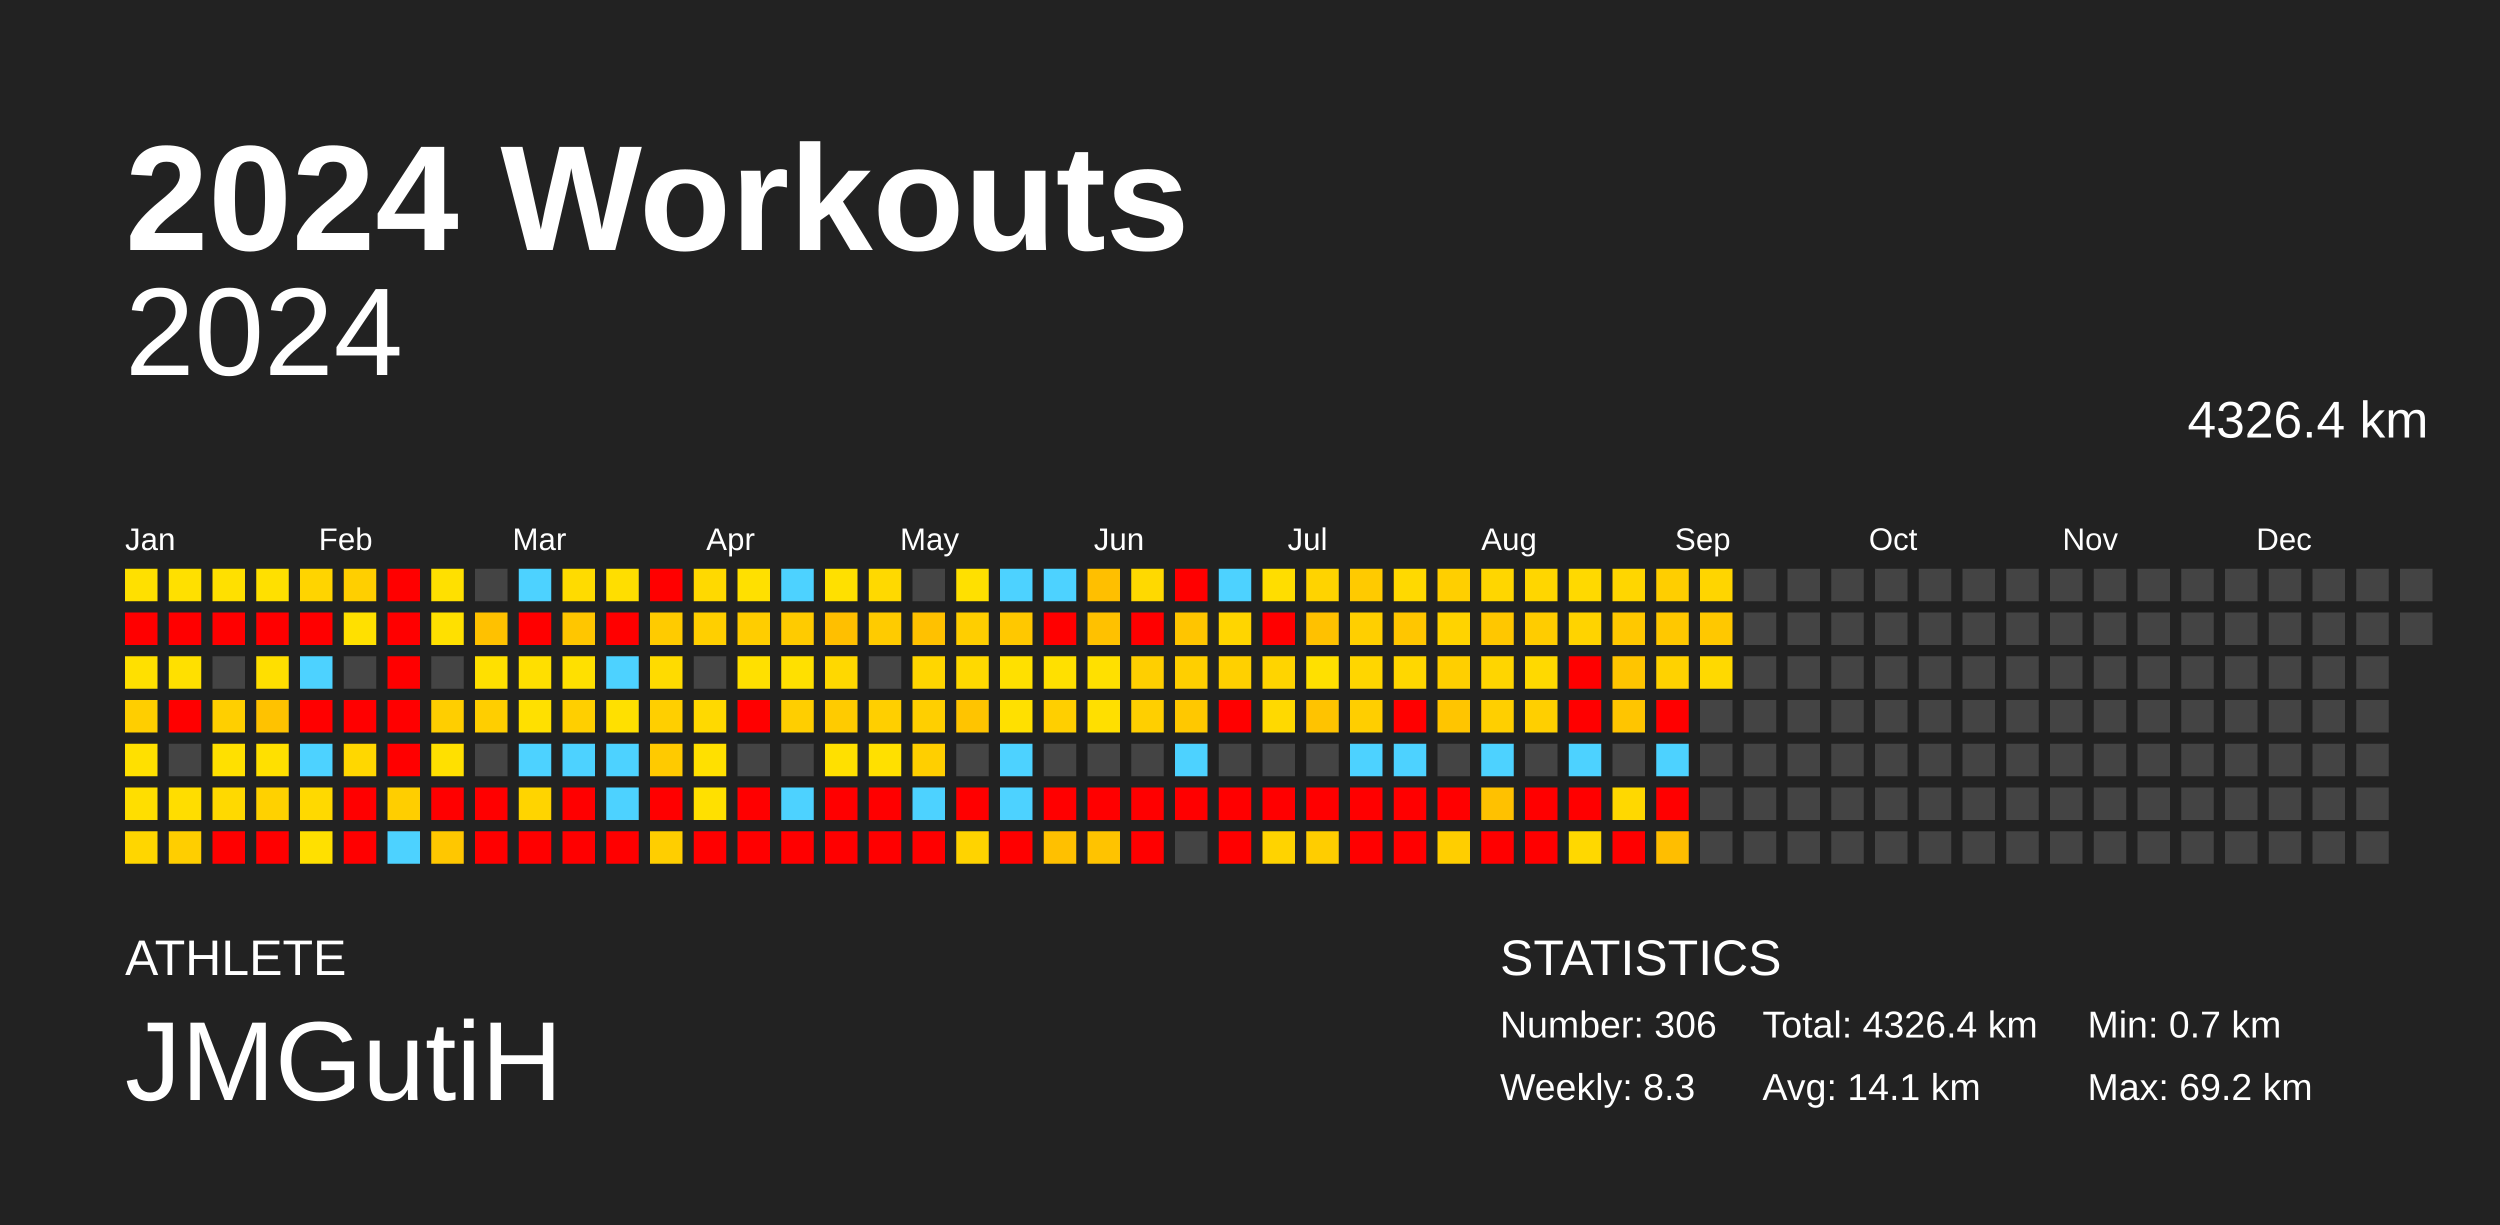
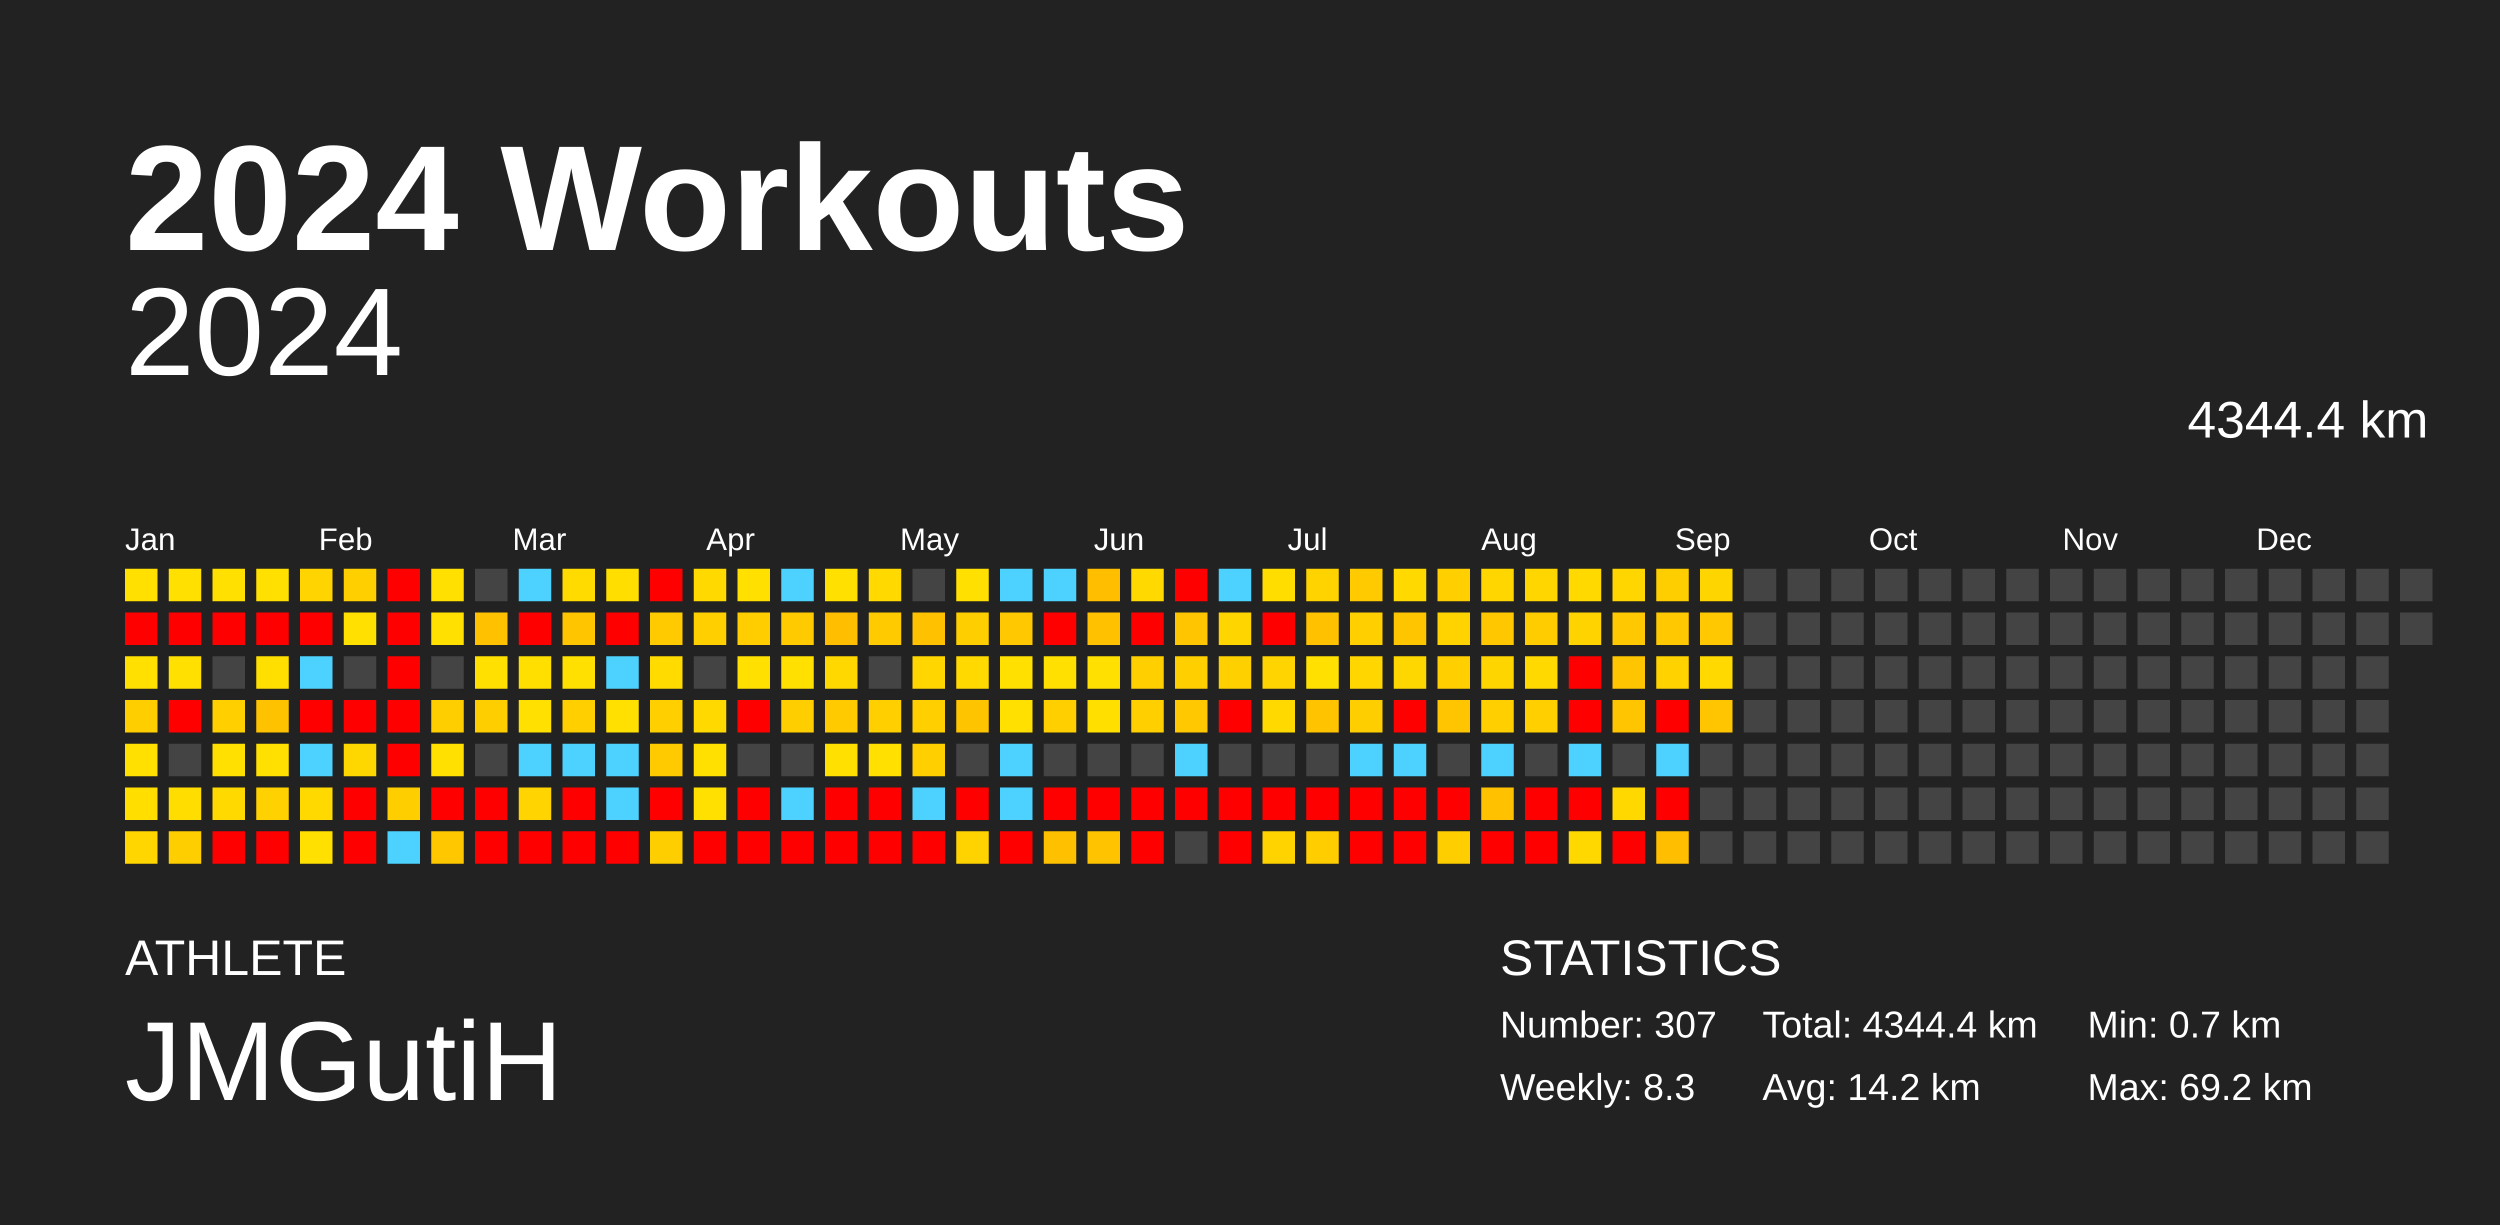
<svg xmlns="http://www.w3.org/2000/svg" baseProfile="full" height="98mm" version="1.1" viewBox="0,0,200,98" width="200mm">
  <defs />
  <rect fill="#222222" height="98" width="200" x="0" y="0" />
  <text fill="#FFFFFF" style="font-size:12px; font-family:Arial; font-weight:bold;" x="10" y="20">2024 Workouts</text>
  <text fill="#FFFFFF" style="font-size:4px; font-family:Arial" x="10" y="78">ATHLETE</text>
  <text fill="#FFFFFF" style="font-size:9px; font-family:Arial" x="10" y="88">JMGutiH</text>
  <text fill="#FFFFFF" style="font-size:4px; font-family:Arial" x="120" y="78">STATISTICS</text>
-   <text fill="#FFFFFF" style="font-size:3px; font-family:Arial" x="120" y="83">Number: 306</text>
+   <text fill="#FFFFFF" style="font-size:3px; font-family:Arial" x="120" y="83">Number: 307</text>
  <text fill="#FFFFFF" style="font-size:3px; font-family:Arial" x="120" y="88">Weekly: 8.3</text>
-   <text fill="#FFFFFF" style="font-size:3px; font-family:Arial" x="141" y="83">Total: 4326.4 km</text>
-   <text fill="#FFFFFF" style="font-size:3px; font-family:Arial" x="141" y="88">Avg: 14.1 km</text>
+   <text fill="#FFFFFF" style="font-size:3px; font-family:Arial" x="141" y="83">Total: 4344.4 km</text>
+   <text fill="#FFFFFF" style="font-size:3px; font-family:Arial" x="141" y="88">Avg: 14.2 km</text>
  <text fill="#FFFFFF" style="font-size:3px; font-family:Arial" x="167" y="83">Min: 0.7 km</text>
  <text fill="#FFFFFF" style="font-size:3px; font-family:Arial" x="167" y="88">Max: 69.2 km</text>
  <text alignment-baseline="hanging" fill="#FFFFFF" style="font-size:10.0px; font-family:Arial;" x="10" y="30">2024</text>
-   <text alignment-baseline="hanging" fill="#FFFFFF" style="font-size:4.125px; font-family:Arial;" x="175" y="35">4326.4 km</text>
+   <text alignment-baseline="hanging" fill="#FFFFFF" style="font-size:4.125px; font-family:Arial;" x="175" y="35">4344.4 km</text>
  <text fill="#FFFFFF" style="font-size:2.5px; font-family:Arial" x="10.0" y="44">Jan</text>
  <text fill="#FFFFFF" style="font-size:2.5px; font-family:Arial" x="25.5" y="44">Feb</text>
  <text fill="#FFFFFF" style="font-size:2.5px; font-family:Arial" x="41.0" y="44">Mar</text>
  <text fill="#FFFFFF" style="font-size:2.5px; font-family:Arial" x="56.5" y="44">Apr</text>
  <text fill="#FFFFFF" style="font-size:2.5px; font-family:Arial" x="72.0" y="44">May</text>
  <text fill="#FFFFFF" style="font-size:2.5px; font-family:Arial" x="87.5" y="44">Jun</text>
  <text fill="#FFFFFF" style="font-size:2.5px; font-family:Arial" x="103.0" y="44">Jul</text>
  <text fill="#FFFFFF" style="font-size:2.5px; font-family:Arial" x="118.5" y="44">Aug</text>
  <text fill="#FFFFFF" style="font-size:2.5px; font-family:Arial" x="134.0" y="44">Sep</text>
  <text fill="#FFFFFF" style="font-size:2.5px; font-family:Arial" x="149.5" y="44">Oct</text>
  <text fill="#FFFFFF" style="font-size:2.5px; font-family:Arial" x="165.0" y="44">Nov</text>
  <text fill="#FFFFFF" style="font-size:2.5px; font-family:Arial" x="180.5" y="44">Dec</text>
  <rect fill="#ffe000" height="2.6" width="2.6" x="10.0" y="45.5" />
  <rect fill="red" height="2.6" width="2.6" x="10.0" y="49.0" />
  <rect fill="#ffe000" height="2.6" width="2.6" x="10.0" y="52.5" />
  <rect fill="#ffce00" height="2.6" width="2.6" x="10.0" y="56.0" />
  <rect fill="#ffe000" height="2.6" width="2.6" x="10.0" y="59.5" />
  <rect fill="#ffde00" height="2.6" width="2.6" x="10.0" y="63.0" />
  <rect fill="#ffd600" height="2.6" width="2.6" x="10.0" y="66.5" />
  <rect fill="#ffe000" height="2.6" width="2.6" x="13.5" y="45.5" />
  <rect fill="red" height="2.6" width="2.6" x="13.5" y="49.0" />
  <rect fill="#ffe000" height="2.6" width="2.6" x="13.5" y="52.5" />
  <rect fill="red" height="2.6" width="2.6" x="13.5" y="56.0" />
  <rect fill="#444444" height="2.6" width="2.6" x="13.5" y="59.5" />
  <rect fill="#ffdd00" height="2.6" width="2.6" x="13.5" y="63.0" />
  <rect fill="#ffce00" height="2.6" width="2.6" x="13.5" y="66.5" />
  <rect fill="#ffe000" height="2.6" width="2.6" x="17.0" y="45.5" />
  <rect fill="red" height="2.6" width="2.6" x="17.0" y="49.0" />
  <rect fill="#444444" height="2.6" width="2.6" x="17.0" y="52.5" />
  <rect fill="#ffcf00" height="2.6" width="2.6" x="17.0" y="56.0" />
  <rect fill="#ffe000" height="2.6" width="2.6" x="17.0" y="59.5" />
  <rect fill="#ffd900" height="2.6" width="2.6" x="17.0" y="63.0" />
  <rect fill="red" height="2.6" width="2.6" x="17.0" y="66.5" />
  <rect fill="#ffe000" height="2.6" width="2.6" x="20.5" y="45.5" />
  <rect fill="red" height="2.6" width="2.6" x="20.5" y="49.0" />
  <rect fill="#ffdf00" height="2.6" width="2.6" x="20.5" y="52.5" />
  <rect fill="#ffc200" height="2.6" width="2.6" x="20.5" y="56.0" />
  <rect fill="#ffe000" height="2.6" width="2.6" x="20.5" y="59.5" />
  <rect fill="#ffd100" height="2.6" width="2.6" x="20.5" y="63.0" />
  <rect fill="red" height="2.6" width="2.6" x="20.5" y="66.5" />
  <rect fill="#ffd400" height="2.6" width="2.6" x="24.0" y="45.5" />
  <rect fill="red" height="2.6" width="2.6" x="24.0" y="49.0" />
  <rect fill="#4dd2ff" height="2.6" width="2.6" x="24.0" y="52.5" />
  <rect fill="red" height="2.6" width="2.6" x="24.0" y="56.0" />
  <rect fill="#4dd2ff" height="2.6" width="2.6" x="24.0" y="59.5" />
  <rect fill="#ffd900" height="2.6" width="2.6" x="24.0" y="63.0" />
  <rect fill="#ffe000" height="2.6" width="2.6" x="24.0" y="66.5" />
  <rect fill="#ffcf00" height="2.6" width="2.6" x="27.5" y="45.5" />
  <rect fill="#ffe000" height="2.6" width="2.6" x="27.5" y="49.0" />
  <rect fill="#444444" height="2.6" width="2.6" x="27.5" y="52.5" />
  <rect fill="red" height="2.6" width="2.6" x="27.5" y="56.0" />
  <rect fill="#ffd700" height="2.6" width="2.6" x="27.5" y="59.5" />
  <rect fill="red" height="2.6" width="2.6" x="27.5" y="63.0" />
  <rect fill="red" height="2.6" width="2.6" x="27.5" y="66.5" />
  <rect fill="red" height="2.6" width="2.6" x="31.0" y="45.5" />
  <rect fill="red" height="2.6" width="2.6" x="31.0" y="49.0" />
  <rect fill="red" height="2.6" width="2.6" x="31.0" y="52.5" />
  <rect fill="red" height="2.6" width="2.6" x="31.0" y="56.0" />
  <rect fill="red" height="2.6" width="2.6" x="31.0" y="59.5" />
  <rect fill="#ffce00" height="2.6" width="2.6" x="31.0" y="63.0" />
  <rect fill="#4dd2ff" height="2.6" width="2.6" x="31.0" y="66.5" />
  <rect fill="#ffe000" height="2.6" width="2.6" x="34.5" y="45.5" />
  <rect fill="#ffe000" height="2.6" width="2.6" x="34.5" y="49.0" />
  <rect fill="#444444" height="2.6" width="2.6" x="34.5" y="52.5" />
  <rect fill="#ffce00" height="2.6" width="2.6" x="34.5" y="56.0" />
  <rect fill="#ffe000" height="2.6" width="2.6" x="34.5" y="59.5" />
  <rect fill="red" height="2.6" width="2.6" x="34.5" y="63.0" />
  <rect fill="#ffc700" height="2.6" width="2.6" x="34.5" y="66.5" />
  <rect fill="#444444" height="2.6" width="2.6" x="38.0" y="45.5" />
  <rect fill="#ffc100" height="2.6" width="2.6" x="38.0" y="49.0" />
  <rect fill="#ffe000" height="2.6" width="2.6" x="38.0" y="52.5" />
  <rect fill="#ffce00" height="2.6" width="2.6" x="38.0" y="56.0" />
  <rect fill="#444444" height="2.6" width="2.6" x="38.0" y="59.5" />
  <rect fill="red" height="2.6" width="2.6" x="38.0" y="63.0" />
  <rect fill="red" height="2.6" width="2.6" x="38.0" y="66.5" />
  <rect fill="#4dd2ff" height="2.6" width="2.6" x="41.5" y="45.5" />
  <rect fill="red" height="2.6" width="2.6" x="41.5" y="49.0" />
  <rect fill="#ffdf00" height="2.6" width="2.6" x="41.5" y="52.5" />
  <rect fill="#ffe000" height="2.6" width="2.6" x="41.5" y="56.0" />
  <rect fill="#4dd2ff" height="2.6" width="2.6" x="41.5" y="59.5" />
  <rect fill="#ffd400" height="2.6" width="2.6" x="41.5" y="63.0" />
  <rect fill="red" height="2.6" width="2.6" x="41.5" y="66.5" />
  <rect fill="#ffdb00" height="2.6" width="2.6" x="45.0" y="45.5" />
  <rect fill="#ffc600" height="2.6" width="2.6" x="45.0" y="49.0" />
  <rect fill="#ffe000" height="2.6" width="2.6" x="45.0" y="52.5" />
  <rect fill="#ffcf00" height="2.6" width="2.6" x="45.0" y="56.0" />
  <rect fill="#4dd2ff" height="2.6" width="2.6" x="45.0" y="59.5" />
  <rect fill="red" height="2.6" width="2.6" x="45.0" y="63.0" />
  <rect fill="red" height="2.6" width="2.6" x="45.0" y="66.5" />
  <rect fill="#ffde00" height="2.6" width="2.6" x="48.5" y="45.5" />
  <rect fill="red" height="2.6" width="2.6" x="48.5" y="49.0" />
  <rect fill="#4dd2ff" height="2.6" width="2.6" x="48.5" y="52.5" />
  <rect fill="#ffe000" height="2.6" width="2.6" x="48.5" y="56.0" />
  <rect fill="#4dd2ff" height="2.6" width="2.6" x="48.5" y="59.5" />
  <rect fill="#4dd2ff" height="2.6" width="2.6" x="48.5" y="63.0" />
  <rect fill="red" height="2.6" width="2.6" x="48.5" y="66.5" />
  <rect fill="red" height="2.6" width="2.6" x="52.0" y="45.5" />
  <rect fill="#ffcb00" height="2.6" width="2.6" x="52.0" y="49.0" />
  <rect fill="#ffdb00" height="2.6" width="2.6" x="52.0" y="52.5" />
  <rect fill="#ffcf00" height="2.6" width="2.6" x="52.0" y="56.0" />
  <rect fill="#ffca00" height="2.6" width="2.6" x="52.0" y="59.5" />
  <rect fill="red" height="2.6" width="2.6" x="52.0" y="63.0" />
  <rect fill="#ffce00" height="2.6" width="2.6" x="52.0" y="66.5" />
  <rect fill="#ffd900" height="2.6" width="2.6" x="55.5" y="45.5" />
  <rect fill="#ffcf00" height="2.6" width="2.6" x="55.5" y="49.0" />
  <rect fill="#444444" height="2.6" width="2.6" x="55.5" y="52.5" />
  <rect fill="#ffd900" height="2.6" width="2.6" x="55.5" y="56.0" />
  <rect fill="#ffe000" height="2.6" width="2.6" x="55.5" y="59.5" />
  <rect fill="#ffe000" height="2.6" width="2.6" x="55.5" y="63.0" />
  <rect fill="red" height="2.6" width="2.6" x="55.5" y="66.5" />
  <rect fill="#ffe000" height="2.6" width="2.6" x="59.0" y="45.5" />
  <rect fill="#ffcd00" height="2.6" width="2.6" x="59.0" y="49.0" />
  <rect fill="#ffe000" height="2.6" width="2.6" x="59.0" y="52.5" />
  <rect fill="red" height="2.6" width="2.6" x="59.0" y="56.0" />
  <rect fill="#444444" height="2.6" width="2.6" x="59.0" y="59.5" />
  <rect fill="red" height="2.6" width="2.6" x="59.0" y="63.0" />
  <rect fill="red" height="2.6" width="2.6" x="59.0" y="66.5" />
  <rect fill="#4dd2ff" height="2.6" width="2.6" x="62.5" y="45.5" />
  <rect fill="#ffcb00" height="2.6" width="2.6" x="62.5" y="49.0" />
  <rect fill="#ffe000" height="2.6" width="2.6" x="62.5" y="52.5" />
  <rect fill="#ffce00" height="2.6" width="2.6" x="62.5" y="56.0" />
  <rect fill="#444444" height="2.6" width="2.6" x="62.5" y="59.5" />
  <rect fill="#4dd2ff" height="2.6" width="2.6" x="62.5" y="63.0" />
  <rect fill="red" height="2.6" width="2.6" x="62.5" y="66.5" />
  <rect fill="#ffe000" height="2.6" width="2.6" x="66.0" y="45.5" />
  <rect fill="#ffbf00" height="2.6" width="2.6" x="66.0" y="49.0" />
  <rect fill="#ffd800" height="2.6" width="2.6" x="66.0" y="52.5" />
  <rect fill="#ffcb00" height="2.6" width="2.6" x="66.0" y="56.0" />
  <rect fill="#ffe000" height="2.6" width="2.6" x="66.0" y="59.5" />
  <rect fill="red" height="2.6" width="2.6" x="66.0" y="63.0" />
  <rect fill="red" height="2.6" width="2.6" x="66.0" y="66.5" />
  <rect fill="#ffd900" height="2.6" width="2.6" x="69.5" y="45.5" />
  <rect fill="#ffcb00" height="2.6" width="2.6" x="69.5" y="49.0" />
  <rect fill="#444444" height="2.6" width="2.6" x="69.5" y="52.5" />
  <rect fill="#ffcf00" height="2.6" width="2.6" x="69.5" y="56.0" />
  <rect fill="#ffe000" height="2.6" width="2.6" x="69.5" y="59.5" />
  <rect fill="red" height="2.6" width="2.6" x="69.5" y="63.0" />
  <rect fill="red" height="2.6" width="2.6" x="69.5" y="66.5" />
  <rect fill="#444444" height="2.6" width="2.6" x="73.0" y="45.5" />
  <rect fill="#ffc100" height="2.6" width="2.6" x="73.0" y="49.0" />
  <rect fill="#ffd600" height="2.6" width="2.6" x="73.0" y="52.5" />
  <rect fill="#ffcf00" height="2.6" width="2.6" x="73.0" y="56.0" />
  <rect fill="#ffcf00" height="2.6" width="2.6" x="73.0" y="59.5" />
  <rect fill="#4dd2ff" height="2.6" width="2.6" x="73.0" y="63.0" />
  <rect fill="red" height="2.6" width="2.6" x="73.0" y="66.5" />
  <rect fill="#ffe000" height="2.6" width="2.6" x="76.5" y="45.5" />
  <rect fill="#ffce00" height="2.6" width="2.6" x="76.5" y="49.0" />
  <rect fill="#ffd900" height="2.6" width="2.6" x="76.5" y="52.5" />
  <rect fill="#ffc400" height="2.6" width="2.6" x="76.5" y="56.0" />
  <rect fill="#444444" height="2.6" width="2.6" x="76.5" y="59.5" />
  <rect fill="red" height="2.6" width="2.6" x="76.5" y="63.0" />
  <rect fill="#ffd300" height="2.6" width="2.6" x="76.5" y="66.5" />
  <rect fill="#4dd2ff" height="2.6" width="2.6" x="80.0" y="45.5" />
  <rect fill="#ffc800" height="2.6" width="2.6" x="80.0" y="49.0" />
  <rect fill="#ffe000" height="2.6" width="2.6" x="80.0" y="52.5" />
  <rect fill="#ffe000" height="2.6" width="2.6" x="80.0" y="56.0" />
  <rect fill="#4dd2ff" height="2.6" width="2.6" x="80.0" y="59.5" />
  <rect fill="#4dd2ff" height="2.6" width="2.6" x="80.0" y="63.0" />
  <rect fill="red" height="2.6" width="2.6" x="80.0" y="66.5" />
  <rect fill="#4dd2ff" height="2.6" width="2.6" x="83.5" y="45.5" />
  <rect fill="red" height="2.6" width="2.6" x="83.5" y="49.0" />
  <rect fill="#ffe000" height="2.6" width="2.6" x="83.5" y="52.5" />
  <rect fill="#ffcf00" height="2.6" width="2.6" x="83.5" y="56.0" />
  <rect fill="#444444" height="2.6" width="2.6" x="83.5" y="59.5" />
  <rect fill="red" height="2.6" width="2.6" x="83.5" y="63.0" />
  <rect fill="#ffc000" height="2.6" width="2.6" x="83.5" y="66.5" />
  <rect fill="#ffbf00" height="2.6" width="2.6" x="87.0" y="45.5" />
  <rect fill="#ffc100" height="2.6" width="2.6" x="87.0" y="49.0" />
  <rect fill="#ffe000" height="2.6" width="2.6" x="87.0" y="52.5" />
  <rect fill="#ffdf00" height="2.6" width="2.6" x="87.0" y="56.0" />
  <rect fill="#444444" height="2.6" width="2.6" x="87.0" y="59.5" />
  <rect fill="red" height="2.6" width="2.6" x="87.0" y="63.0" />
  <rect fill="#ffc300" height="2.6" width="2.6" x="87.0" y="66.5" />
  <rect fill="#ffd900" height="2.6" width="2.6" x="90.5" y="45.5" />
  <rect fill="red" height="2.6" width="2.6" x="90.5" y="49.0" />
  <rect fill="#ffcf00" height="2.6" width="2.6" x="90.5" y="52.5" />
  <rect fill="#ffcf00" height="2.6" width="2.6" x="90.5" y="56.0" />
  <rect fill="#444444" height="2.6" width="2.6" x="90.5" y="59.5" />
  <rect fill="red" height="2.6" width="2.6" x="90.5" y="63.0" />
  <rect fill="red" height="2.6" width="2.6" x="90.5" y="66.5" />
  <rect fill="red" height="2.6" width="2.6" x="94.0" y="45.5" />
  <rect fill="#ffc500" height="2.6" width="2.6" x="94.0" y="49.0" />
  <rect fill="#ffcf00" height="2.6" width="2.6" x="94.0" y="52.5" />
  <rect fill="#ffc800" height="2.6" width="2.6" x="94.0" y="56.0" />
  <rect fill="#4dd2ff" height="2.6" width="2.6" x="94.0" y="59.5" />
  <rect fill="red" height="2.6" width="2.6" x="94.0" y="63.0" />
  <rect fill="#444444" height="2.6" width="2.6" x="94.0" y="66.5" />
  <rect fill="#4dd2ff" height="2.6" width="2.6" x="97.5" y="45.5" />
  <rect fill="#ffd500" height="2.6" width="2.6" x="97.5" y="49.0" />
  <rect fill="#ffd000" height="2.6" width="2.6" x="97.5" y="52.5" />
  <rect fill="red" height="2.6" width="2.6" x="97.5" y="56.0" />
  <rect fill="#444444" height="2.6" width="2.6" x="97.5" y="59.5" />
  <rect fill="red" height="2.6" width="2.6" x="97.5" y="63.0" />
  <rect fill="red" height="2.6" width="2.6" x="97.5" y="66.5" />
  <rect fill="#ffdd00" height="2.6" width="2.6" x="101.0" y="45.5" />
  <rect fill="red" height="2.6" width="2.6" x="101.0" y="49.0" />
  <rect fill="#ffd400" height="2.6" width="2.6" x="101.0" y="52.5" />
  <rect fill="#ffd900" height="2.6" width="2.6" x="101.0" y="56.0" />
  <rect fill="#444444" height="2.6" width="2.6" x="101.0" y="59.5" />
  <rect fill="red" height="2.6" width="2.6" x="101.0" y="63.0" />
  <rect fill="#ffd300" height="2.6" width="2.6" x="101.0" y="66.5" />
  <rect fill="#ffd300" height="2.6" width="2.6" x="104.5" y="45.5" />
  <rect fill="#ffc100" height="2.6" width="2.6" x="104.5" y="49.0" />
  <rect fill="#ffe000" height="2.6" width="2.6" x="104.5" y="52.5" />
  <rect fill="#ffc300" height="2.6" width="2.6" x="104.5" y="56.0" />
  <rect fill="#444444" height="2.6" width="2.6" x="104.5" y="59.5" />
  <rect fill="red" height="2.6" width="2.6" x="104.5" y="63.0" />
  <rect fill="#ffcd00" height="2.6" width="2.6" x="104.5" y="66.5" />
  <rect fill="#ffca00" height="2.6" width="2.6" x="108.0" y="45.5" />
  <rect fill="#ffcf00" height="2.6" width="2.6" x="108.0" y="49.0" />
  <rect fill="#ffd600" height="2.6" width="2.6" x="108.0" y="52.5" />
  <rect fill="#ffce00" height="2.6" width="2.6" x="108.0" y="56.0" />
  <rect fill="#4dd2ff" height="2.6" width="2.6" x="108.0" y="59.5" />
  <rect fill="red" height="2.6" width="2.6" x="108.0" y="63.0" />
  <rect fill="red" height="2.6" width="2.6" x="108.0" y="66.5" />
  <rect fill="#ffd900" height="2.6" width="2.6" x="111.5" y="45.5" />
  <rect fill="#ffc600" height="2.6" width="2.6" x="111.5" y="49.0" />
  <rect fill="#ffd700" height="2.6" width="2.6" x="111.5" y="52.5" />
  <rect fill="red" height="2.6" width="2.6" x="111.5" y="56.0" />
  <rect fill="#4dd2ff" height="2.6" width="2.6" x="111.5" y="59.5" />
  <rect fill="red" height="2.6" width="2.6" x="111.5" y="63.0" />
  <rect fill="red" height="2.6" width="2.6" x="111.5" y="66.5" />
  <rect fill="#ffcf00" height="2.6" width="2.6" x="115.0" y="45.5" />
  <rect fill="#ffd300" height="2.6" width="2.6" x="115.0" y="49.0" />
  <rect fill="#ffcf00" height="2.6" width="2.6" x="115.0" y="52.5" />
  <rect fill="#ffc500" height="2.6" width="2.6" x="115.0" y="56.0" />
  <rect fill="#444444" height="2.6" width="2.6" x="115.0" y="59.5" />
  <rect fill="red" height="2.6" width="2.6" x="115.0" y="63.0" />
  <rect fill="#ffce00" height="2.6" width="2.6" x="115.0" y="66.5" />
  <rect fill="#ffd600" height="2.6" width="2.6" x="118.5" y="45.5" />
  <rect fill="#ffc700" height="2.6" width="2.6" x="118.5" y="49.0" />
  <rect fill="#ffd500" height="2.6" width="2.6" x="118.5" y="52.5" />
  <rect fill="#ffcf00" height="2.6" width="2.6" x="118.5" y="56.0" />
  <rect fill="#4dd2ff" height="2.6" width="2.6" x="118.5" y="59.5" />
  <rect fill="#ffc100" height="2.6" width="2.6" x="118.5" y="63.0" />
  <rect fill="red" height="2.6" width="2.6" x="118.5" y="66.5" />
  <rect fill="#ffd600" height="2.6" width="2.6" x="122.0" y="45.5" />
  <rect fill="#ffcc00" height="2.6" width="2.6" x="122.0" y="49.0" />
  <rect fill="#ffd900" height="2.6" width="2.6" x="122.0" y="52.5" />
  <rect fill="#ffcf00" height="2.6" width="2.6" x="122.0" y="56.0" />
  <rect fill="#444444" height="2.6" width="2.6" x="122.0" y="59.5" />
  <rect fill="red" height="2.6" width="2.6" x="122.0" y="63.0" />
  <rect fill="red" height="2.6" width="2.6" x="122.0" y="66.5" />
  <rect fill="#ffd900" height="2.6" width="2.6" x="125.5" y="45.5" />
  <rect fill="#ffd300" height="2.6" width="2.6" x="125.5" y="49.0" />
  <rect fill="red" height="2.6" width="2.6" x="125.5" y="52.5" />
  <rect fill="red" height="2.6" width="2.6" x="125.5" y="56.0" />
  <rect fill="#4dd2ff" height="2.6" width="2.6" x="125.5" y="59.5" />
  <rect fill="red" height="2.6" width="2.6" x="125.5" y="63.0" />
  <rect fill="#ffd800" height="2.6" width="2.6" x="125.5" y="66.5" />
  <rect fill="#ffd600" height="2.6" width="2.6" x="129.0" y="45.5" />
  <rect fill="#ffc800" height="2.6" width="2.6" x="129.0" y="49.0" />
  <rect fill="#ffc500" height="2.6" width="2.6" x="129.0" y="52.5" />
  <rect fill="#ffc500" height="2.6" width="2.6" x="129.0" y="56.0" />
  <rect fill="#444444" height="2.6" width="2.6" x="129.0" y="59.5" />
  <rect fill="#ffd800" height="2.6" width="2.6" x="129.0" y="63.0" />
  <rect fill="red" height="2.6" width="2.6" x="129.0" y="66.5" />
  <rect fill="#ffce00" height="2.6" width="2.6" x="132.5" y="45.5" />
  <rect fill="#ffc800" height="2.6" width="2.6" x="132.5" y="49.0" />
  <rect fill="#ffd200" height="2.6" width="2.6" x="132.5" y="52.5" />
  <rect fill="red" height="2.6" width="2.6" x="132.5" y="56.0" />
  <rect fill="#4dd2ff" height="2.6" width="2.6" x="132.5" y="59.5" />
  <rect fill="red" height="2.6" width="2.6" x="132.5" y="63.0" />
  <rect fill="#ffbe00" height="2.6" width="2.6" x="132.5" y="66.5" />
  <rect fill="#ffd500" height="2.6" width="2.6" x="136.0" y="45.5" />
  <rect fill="#ffc800" height="2.6" width="2.6" x="136.0" y="49.0" />
  <rect fill="#ffd900" height="2.6" width="2.6" x="136.0" y="52.5" />
-   <rect fill="#444444" height="2.6" width="2.6" x="136.0" y="56.0" />
+   <rect fill="#ffc500" height="2.6" width="2.6" x="136.0" y="56.0" />
  <rect fill="#444444" height="2.6" width="2.6" x="136.0" y="59.5" />
  <rect fill="#444444" height="2.6" width="2.6" x="136.0" y="63.0" />
  <rect fill="#444444" height="2.6" width="2.6" x="136.0" y="66.5" />
  <rect fill="#444444" height="2.6" width="2.6" x="139.5" y="45.5" />
  <rect fill="#444444" height="2.6" width="2.6" x="139.5" y="49.0" />
  <rect fill="#444444" height="2.6" width="2.6" x="139.5" y="52.5" />
  <rect fill="#444444" height="2.6" width="2.6" x="139.5" y="56.0" />
  <rect fill="#444444" height="2.6" width="2.6" x="139.5" y="59.5" />
  <rect fill="#444444" height="2.6" width="2.6" x="139.5" y="63.0" />
  <rect fill="#444444" height="2.6" width="2.6" x="139.5" y="66.5" />
  <rect fill="#444444" height="2.6" width="2.6" x="143.0" y="45.5" />
  <rect fill="#444444" height="2.6" width="2.6" x="143.0" y="49.0" />
  <rect fill="#444444" height="2.6" width="2.6" x="143.0" y="52.5" />
  <rect fill="#444444" height="2.6" width="2.6" x="143.0" y="56.0" />
  <rect fill="#444444" height="2.6" width="2.6" x="143.0" y="59.5" />
  <rect fill="#444444" height="2.6" width="2.6" x="143.0" y="63.0" />
  <rect fill="#444444" height="2.6" width="2.6" x="143.0" y="66.5" />
  <rect fill="#444444" height="2.6" width="2.6" x="146.5" y="45.5" />
  <rect fill="#444444" height="2.6" width="2.6" x="146.5" y="49.0" />
  <rect fill="#444444" height="2.6" width="2.6" x="146.5" y="52.5" />
  <rect fill="#444444" height="2.6" width="2.6" x="146.5" y="56.0" />
  <rect fill="#444444" height="2.6" width="2.6" x="146.5" y="59.5" />
  <rect fill="#444444" height="2.6" width="2.6" x="146.5" y="63.0" />
  <rect fill="#444444" height="2.6" width="2.6" x="146.5" y="66.5" />
  <rect fill="#444444" height="2.6" width="2.6" x="150.0" y="45.5" />
  <rect fill="#444444" height="2.6" width="2.6" x="150.0" y="49.0" />
  <rect fill="#444444" height="2.6" width="2.6" x="150.0" y="52.5" />
  <rect fill="#444444" height="2.6" width="2.6" x="150.0" y="56.0" />
  <rect fill="#444444" height="2.6" width="2.6" x="150.0" y="59.5" />
  <rect fill="#444444" height="2.6" width="2.6" x="150.0" y="63.0" />
  <rect fill="#444444" height="2.6" width="2.6" x="150.0" y="66.5" />
  <rect fill="#444444" height="2.6" width="2.6" x="153.5" y="45.5" />
  <rect fill="#444444" height="2.6" width="2.6" x="153.5" y="49.0" />
  <rect fill="#444444" height="2.6" width="2.6" x="153.5" y="52.5" />
  <rect fill="#444444" height="2.6" width="2.6" x="153.5" y="56.0" />
  <rect fill="#444444" height="2.6" width="2.6" x="153.5" y="59.5" />
  <rect fill="#444444" height="2.6" width="2.6" x="153.5" y="63.0" />
  <rect fill="#444444" height="2.6" width="2.6" x="153.5" y="66.5" />
  <rect fill="#444444" height="2.6" width="2.6" x="157.0" y="45.5" />
  <rect fill="#444444" height="2.6" width="2.6" x="157.0" y="49.0" />
  <rect fill="#444444" height="2.6" width="2.6" x="157.0" y="52.5" />
  <rect fill="#444444" height="2.6" width="2.6" x="157.0" y="56.0" />
  <rect fill="#444444" height="2.6" width="2.6" x="157.0" y="59.5" />
  <rect fill="#444444" height="2.6" width="2.6" x="157.0" y="63.0" />
  <rect fill="#444444" height="2.6" width="2.6" x="157.0" y="66.5" />
  <rect fill="#444444" height="2.6" width="2.6" x="160.5" y="45.5" />
  <rect fill="#444444" height="2.6" width="2.6" x="160.5" y="49.0" />
  <rect fill="#444444" height="2.6" width="2.6" x="160.5" y="52.5" />
  <rect fill="#444444" height="2.6" width="2.6" x="160.5" y="56.0" />
  <rect fill="#444444" height="2.6" width="2.6" x="160.5" y="59.5" />
  <rect fill="#444444" height="2.6" width="2.6" x="160.5" y="63.0" />
  <rect fill="#444444" height="2.6" width="2.6" x="160.5" y="66.5" />
  <rect fill="#444444" height="2.6" width="2.6" x="164.0" y="45.5" />
  <rect fill="#444444" height="2.6" width="2.6" x="164.0" y="49.0" />
  <rect fill="#444444" height="2.6" width="2.6" x="164.0" y="52.5" />
  <rect fill="#444444" height="2.6" width="2.6" x="164.0" y="56.0" />
  <rect fill="#444444" height="2.6" width="2.6" x="164.0" y="59.5" />
  <rect fill="#444444" height="2.6" width="2.6" x="164.0" y="63.0" />
  <rect fill="#444444" height="2.6" width="2.6" x="164.0" y="66.5" />
  <rect fill="#444444" height="2.6" width="2.6" x="167.5" y="45.5" />
  <rect fill="#444444" height="2.6" width="2.6" x="167.5" y="49.0" />
  <rect fill="#444444" height="2.6" width="2.6" x="167.5" y="52.5" />
  <rect fill="#444444" height="2.6" width="2.6" x="167.5" y="56.0" />
  <rect fill="#444444" height="2.6" width="2.6" x="167.5" y="59.5" />
  <rect fill="#444444" height="2.6" width="2.6" x="167.5" y="63.0" />
  <rect fill="#444444" height="2.6" width="2.6" x="167.5" y="66.5" />
  <rect fill="#444444" height="2.6" width="2.6" x="171.0" y="45.5" />
  <rect fill="#444444" height="2.6" width="2.6" x="171.0" y="49.0" />
  <rect fill="#444444" height="2.6" width="2.6" x="171.0" y="52.5" />
  <rect fill="#444444" height="2.6" width="2.6" x="171.0" y="56.0" />
  <rect fill="#444444" height="2.6" width="2.6" x="171.0" y="59.5" />
  <rect fill="#444444" height="2.6" width="2.6" x="171.0" y="63.0" />
  <rect fill="#444444" height="2.6" width="2.6" x="171.0" y="66.5" />
  <rect fill="#444444" height="2.6" width="2.6" x="174.5" y="45.5" />
  <rect fill="#444444" height="2.6" width="2.6" x="174.5" y="49.0" />
  <rect fill="#444444" height="2.6" width="2.6" x="174.5" y="52.5" />
  <rect fill="#444444" height="2.6" width="2.6" x="174.5" y="56.0" />
  <rect fill="#444444" height="2.6" width="2.6" x="174.5" y="59.5" />
  <rect fill="#444444" height="2.6" width="2.6" x="174.5" y="63.0" />
  <rect fill="#444444" height="2.6" width="2.6" x="174.5" y="66.5" />
  <rect fill="#444444" height="2.6" width="2.6" x="178.0" y="45.5" />
  <rect fill="#444444" height="2.6" width="2.6" x="178.0" y="49.0" />
  <rect fill="#444444" height="2.6" width="2.6" x="178.0" y="52.5" />
  <rect fill="#444444" height="2.6" width="2.6" x="178.0" y="56.0" />
  <rect fill="#444444" height="2.6" width="2.6" x="178.0" y="59.5" />
  <rect fill="#444444" height="2.6" width="2.6" x="178.0" y="63.0" />
  <rect fill="#444444" height="2.6" width="2.6" x="178.0" y="66.5" />
  <rect fill="#444444" height="2.6" width="2.6" x="181.5" y="45.5" />
  <rect fill="#444444" height="2.6" width="2.6" x="181.5" y="49.0" />
  <rect fill="#444444" height="2.6" width="2.6" x="181.5" y="52.5" />
  <rect fill="#444444" height="2.6" width="2.6" x="181.5" y="56.0" />
  <rect fill="#444444" height="2.6" width="2.6" x="181.5" y="59.5" />
  <rect fill="#444444" height="2.6" width="2.6" x="181.5" y="63.0" />
  <rect fill="#444444" height="2.6" width="2.6" x="181.5" y="66.5" />
  <rect fill="#444444" height="2.6" width="2.6" x="185.0" y="45.5" />
  <rect fill="#444444" height="2.6" width="2.6" x="185.0" y="49.0" />
  <rect fill="#444444" height="2.6" width="2.6" x="185.0" y="52.5" />
  <rect fill="#444444" height="2.6" width="2.6" x="185.0" y="56.0" />
  <rect fill="#444444" height="2.6" width="2.6" x="185.0" y="59.5" />
  <rect fill="#444444" height="2.6" width="2.6" x="185.0" y="63.0" />
  <rect fill="#444444" height="2.6" width="2.6" x="185.0" y="66.5" />
  <rect fill="#444444" height="2.6" width="2.6" x="188.5" y="45.5" />
  <rect fill="#444444" height="2.6" width="2.6" x="188.5" y="49.0" />
  <rect fill="#444444" height="2.6" width="2.6" x="188.5" y="52.5" />
  <rect fill="#444444" height="2.6" width="2.6" x="188.5" y="56.0" />
  <rect fill="#444444" height="2.6" width="2.6" x="188.5" y="59.5" />
  <rect fill="#444444" height="2.6" width="2.6" x="188.5" y="63.0" />
  <rect fill="#444444" height="2.6" width="2.6" x="188.5" y="66.5" />
  <rect fill="#444444" height="2.6" width="2.6" x="192.0" y="45.5" />
  <rect fill="#444444" height="2.6" width="2.6" x="192.0" y="49.0" />
</svg>
